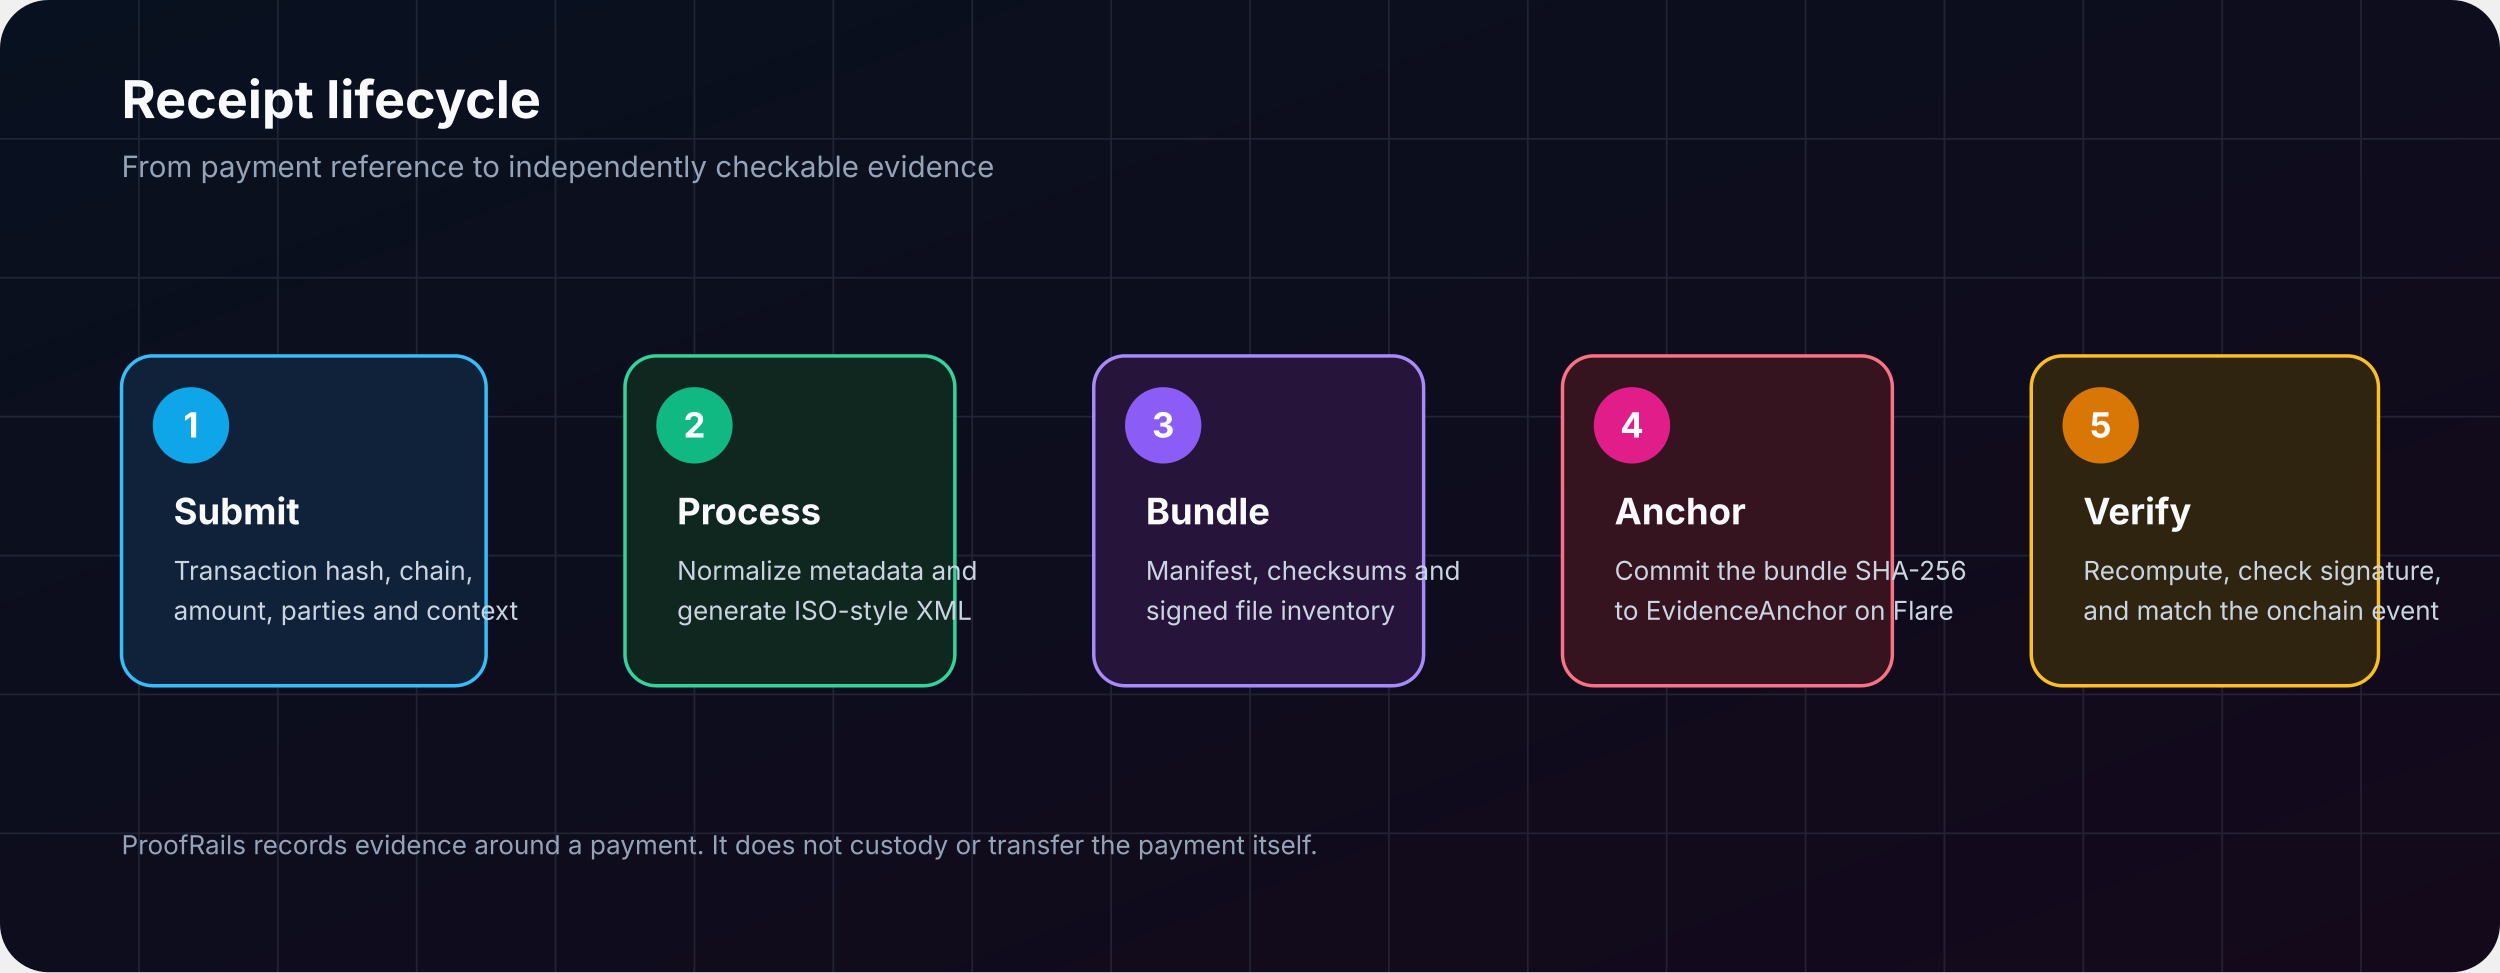
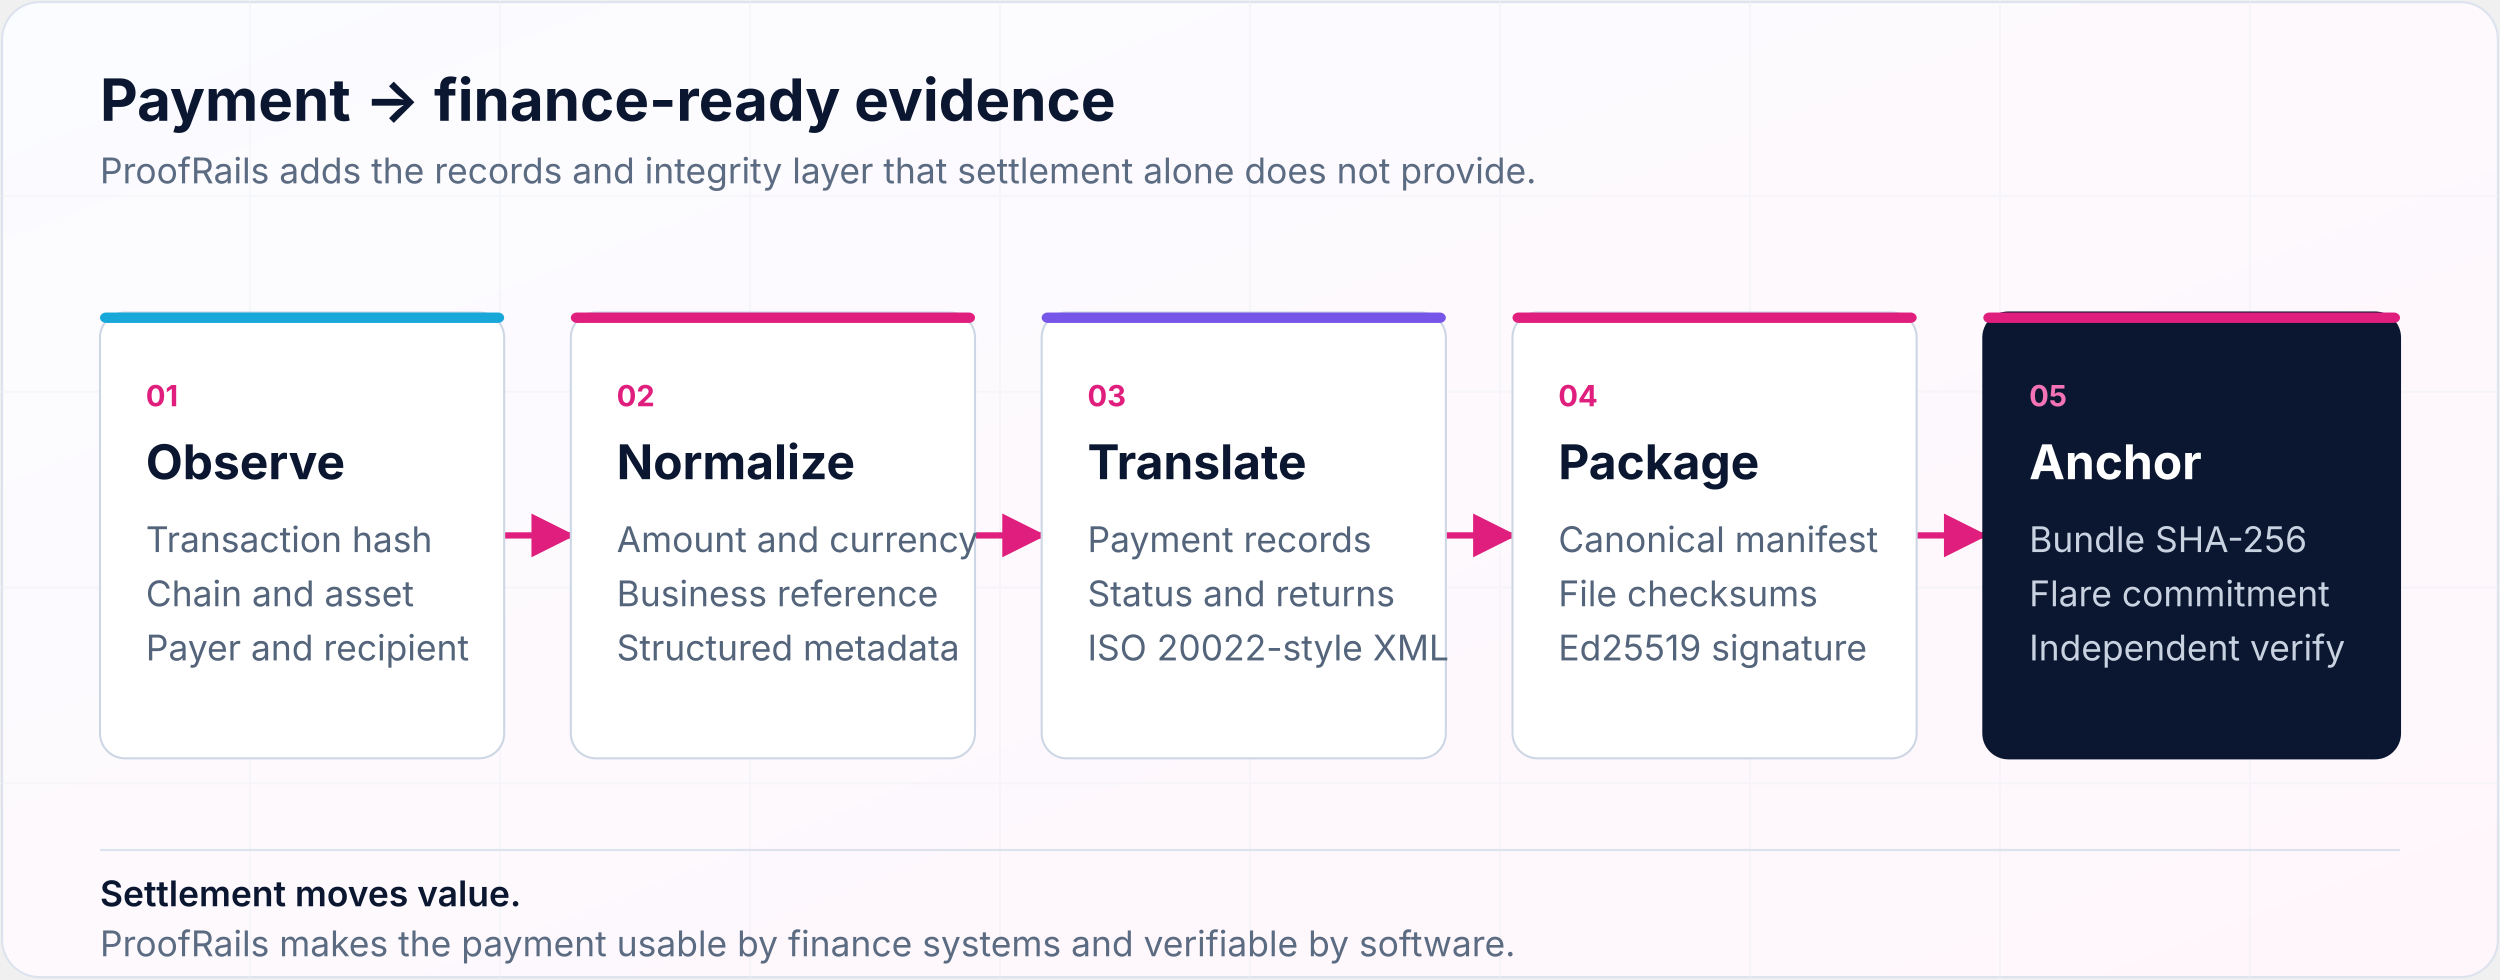
- <svg xmlns="http://www.w3.org/2000/svg" viewBox="0 0 1440 560" role="img" aria-labelledby="title desc">
+ <svg xmlns="http://www.w3.org/2000/svg" viewBox="0 0 1200 470" role="img" aria-labelledby="title desc">
  <defs>
-     <linearGradient id="bg" x1="0" y1="0" x2="1" y2="1">
-       <stop stop-color="#08111f" />
-       <stop offset="1" stop-color="#14091b" />
+     <marker id="arrow" viewBox="0 0 10 10" refX="9" refY="5" markerWidth="7" markerHeight="7" orient="auto">
+       <path d="M0 0l10 5-10 5z" fill="#df1e7d" />
+     </marker>
+     <linearGradient id="wash" x1="0" y1="0" x2="1" y2="1">
+       <stop stop-color="#fbfcff" />
+       <stop offset="1" stop-color="#fff6fb" />
    </linearGradient>
-     <filter id="glow">
-       <feGaussianBlur stdDeviation="4" result="b" />
-       <feMerge>
-         <feMergeNode in="b" />
-         <feMergeNode in="SourceGraphic" />
-       </feMerge>
-     </filter>
-     <marker id="arrow" viewBox="0 0 10 10" refX="9" refY="5" markerWidth="7" markerHeight="7" orient="auto">
-       <path d="M0 0l10 5-10 5z" fill="#e11d8a" />
-     </marker>
  </defs>
-   <rect width="1440" height="560" rx="28" fill="url(#bg)" />
-   <g opacity=".22" stroke="#64748b">
-     <path d="M0 80h1440M0 160h1440M0 240h1440M0 320h1440M0 400h1440M0 480h1440" />
-     <path d="M80 0v560M160 0v560M240 0v560M320 0v560M400 0v560M480 0v560M560 0v560M640 0v560M720 0v560M800 0v560M880 0v560M960 0v560M1040 0v560M1120 0v560M1200 0v560M1280 0v560M1360 0v560" />
+   <rect x="1" y="1" width="1198" height="468" rx="18" fill="url(#wash)" stroke="#dce3ee" />
+   <g opacity=".45" stroke="#edf0f5">
+     <path d="M0 94h1200M0 188h1200M0 282h1200M0 376h1200" />
+     <path d="M120 0v470M240 0v470M360 0v470M480 0v470M600 0v470M720 0v470M840 0v470M960 0v470M1080 0v470" />
  </g>
-   <text x="70" y="68" fill="#f8fafc" font-family="Inter,Arial" font-size="30" font-weight="700">Receipt lifecycle</text>
-   <text x="70" y="102" fill="#94a3b8" font-family="Inter,Arial" font-size="17">From payment reference to independently checkable evidence</text>
-   <g fill="none" stroke="#e11d8a" stroke-width="4" marker-end="url(#arrow)" filter="url(#glow)">
-     <path d="M280 300h80" />
-     <path d="M550 300h80" />
-     <path d="M820 300h80" />
-     <path d="M1090 300h80" />
-   </g>
-   <g font-family="Inter,Arial">
-     <g>
-       <rect x="70" y="205" width="210" height="190" rx="18" fill="#10223a" stroke="#38bdf8" stroke-width="2" />
-       <circle cx="110" cy="245" r="22" fill="#0ea5e9" />
-       <text x="110" y="252" fill="white" font-size="20" text-anchor="middle" font-weight="700">1</text>
-       <text x="100" y="302" fill="#f8fafc" font-size="21" font-weight="700">Submit</text>
-       <text x="100" y="334" fill="#cbd5e1" font-size="15">Transaction hash, chain,</text>
-       <text x="100" y="357" fill="#cbd5e1" font-size="15">amount, parties and context</text>
+   <g font-family="Inter,Arial,sans-serif">
+     <text x="48" y="58" fill="#0b1730" font-size="28" font-weight="650">Payment → finance-ready evidence</text>
+     <text x="48" y="88" fill="#5b6b82" font-size="17">ProofRails adds the records and integrity layer that settlement alone does not provide.</text>
+     <g fill="none" stroke="#df1e7d" stroke-width="3" marker-end="url(#arrow)">
+       <path d="M242 257h32" />
+       <path d="M468 257h32" />
+       <path d="M694 257h32" />
+       <path d="M920 257h32" />
    </g>
    <g>
-       <rect x="360" y="205" width="190" height="190" rx="18" fill="#10271f" stroke="#34d399" stroke-width="2" />
-       <circle cx="400" cy="245" r="22" fill="#10b981" />
-       <text x="400" y="252" fill="white" font-size="20" text-anchor="middle" font-weight="700">2</text>
-       <text x="390" y="302" fill="#f8fafc" font-size="21" font-weight="700">Process</text>
-       <text x="390" y="334" fill="#cbd5e1" font-size="15">Normalize metadata and</text>
-       <text x="390" y="357" fill="#cbd5e1" font-size="15">generate ISO-style XML</text>
+       <rect x="48" y="150" width="194" height="214" rx="12" fill="#fff" stroke="#cdd6e4" />
+       <rect x="48" y="150" width="194" height="5" rx="3" fill="#17a7d8" />
+       <text x="70" y="195" fill="#df1e7d" font-size="14" font-weight="650">01</text>
+       <text x="70" y="230" fill="#0b1730" font-size="23" font-weight="650">Observe</text>
+       <text x="70" y="265" fill="#53647b" font-size="17">Transaction hash</text>
+       <text x="70" y="291" fill="#53647b" font-size="17">Chain and asset</text>
+       <text x="70" y="317" fill="#53647b" font-size="17">Payer and recipient</text>
    </g>
    <g>
-       <rect x="630" y="205" width="190" height="190" rx="18" fill="#27143b" stroke="#a78bfa" stroke-width="2" />
-       <circle cx="670" cy="245" r="22" fill="#8b5cf6" />
-       <text x="670" y="252" fill="white" font-size="20" text-anchor="middle" font-weight="700">3</text>
-       <text x="660" y="302" fill="#f8fafc" font-size="21" font-weight="700">Bundle</text>
-       <text x="660" y="334" fill="#cbd5e1" font-size="15">Manifest, checksums and</text>
-       <text x="660" y="357" fill="#cbd5e1" font-size="15">signed file inventory</text>
+       <rect x="274" y="150" width="194" height="214" rx="12" fill="#fff" stroke="#cdd6e4" />
+       <rect x="274" y="150" width="194" height="5" rx="3" fill="#df1e7d" />
+       <text x="296" y="195" fill="#df1e7d" font-size="14" font-weight="650">02</text>
+       <text x="296" y="230" fill="#0b1730" font-size="23" font-weight="650">Normalize</text>
+       <text x="296" y="265" fill="#53647b" font-size="17">Amount and currency</text>
+       <text x="296" y="291" fill="#53647b" font-size="17">Business reference</text>
+       <text x="296" y="317" fill="#53647b" font-size="17">Structured metadata</text>
    </g>
    <g>
-       <rect x="900" y="205" width="190" height="190" rx="18" fill="#35131f" stroke="#fb7185" stroke-width="2" />
-       <circle cx="940" cy="245" r="22" fill="#e11d8a" />
-       <text x="940" y="252" fill="white" font-size="20" text-anchor="middle" font-weight="700">4</text>
-       <text x="930" y="302" fill="#f8fafc" font-size="21" font-weight="700">Anchor</text>
-       <text x="930" y="334" fill="#cbd5e1" font-size="15">Commit the bundle SHA-256</text>
-       <text x="930" y="357" fill="#cbd5e1" font-size="15">to EvidenceAnchor on Flare</text>
+       <rect x="500" y="150" width="194" height="214" rx="12" fill="#fff" stroke="#cdd6e4" />
+       <rect x="500" y="150" width="194" height="5" rx="3" fill="#7656e8" />
+       <text x="522" y="195" fill="#df1e7d" font-size="14" font-weight="650">03</text>
+       <text x="522" y="230" fill="#0b1730" font-size="23" font-weight="650">Translate</text>
+       <text x="522" y="265" fill="#53647b" font-size="17">Payment records</text>
+       <text x="522" y="291" fill="#53647b" font-size="17">Status and returns</text>
+       <text x="522" y="317" fill="#53647b" font-size="17">ISO 20022-style XML</text>
    </g>
    <g>
-       <rect x="1170" y="205" width="200" height="190" rx="18" fill="#2e2410" stroke="#fbbf24" stroke-width="2" />
-       <circle cx="1210" cy="245" r="22" fill="#d97706" />
-       <text x="1210" y="252" fill="white" font-size="20" text-anchor="middle" font-weight="700">5</text>
-       <text x="1200" y="302" fill="#f8fafc" font-size="21" font-weight="700">Verify</text>
-       <text x="1200" y="334" fill="#cbd5e1" font-size="15">Recompute, check signature,</text>
-       <text x="1200" y="357" fill="#cbd5e1" font-size="15">and match the onchain event</text>
+       <rect x="726" y="150" width="194" height="214" rx="12" fill="#fff" stroke="#cdd6e4" />
+       <rect x="726" y="150" width="194" height="5" rx="3" fill="#df1e7d" />
+       <text x="748" y="195" fill="#df1e7d" font-size="14" font-weight="650">04</text>
+       <text x="748" y="230" fill="#0b1730" font-size="23" font-weight="650">Package</text>
+       <text x="748" y="265" fill="#53647b" font-size="17">Canonical manifest</text>
+       <text x="748" y="291" fill="#53647b" font-size="17">File checksums</text>
+       <text x="748" y="317" fill="#53647b" font-size="17">Ed25519 signature</text>
    </g>
+     <g>
+       <rect x="952" y="150" width="200" height="214" rx="12" fill="#0b1730" stroke="#0b1730" />
+       <rect x="952" y="150" width="200" height="5" rx="3" fill="#df1e7d" />
+       <text x="974" y="195" fill="#f472b6" font-size="14" font-weight="650">05</text>
+       <text x="974" y="230" fill="#fff" font-size="23" font-weight="650">Anchor</text>
+       <text x="974" y="265" fill="#c8d2e1" font-size="17">Bundle SHA-256</text>
+       <text x="974" y="291" fill="#c8d2e1" font-size="17">Flare commitment</text>
+       <text x="974" y="317" fill="#c8d2e1" font-size="17">Independent verify</text>
+     </g>
+     <line x1="48" y1="408" x2="1152" y2="408" stroke="#dce3ee" />
+     <text x="48" y="435" fill="#0b1730" font-size="17" font-weight="600">Settlement moves value.</text>
+     <text x="48" y="459" fill="#5b6b82" font-size="17">ProofRails makes the payment usable by finance systems and verifiable by software.</text>
  </g>
-   <text x="70" y="492" fill="#94a3b8" font-family="Inter,Arial" font-size="15">ProofRails records evidence around a payment. It does not custody or transfer the payment itself.</text>
</svg>
